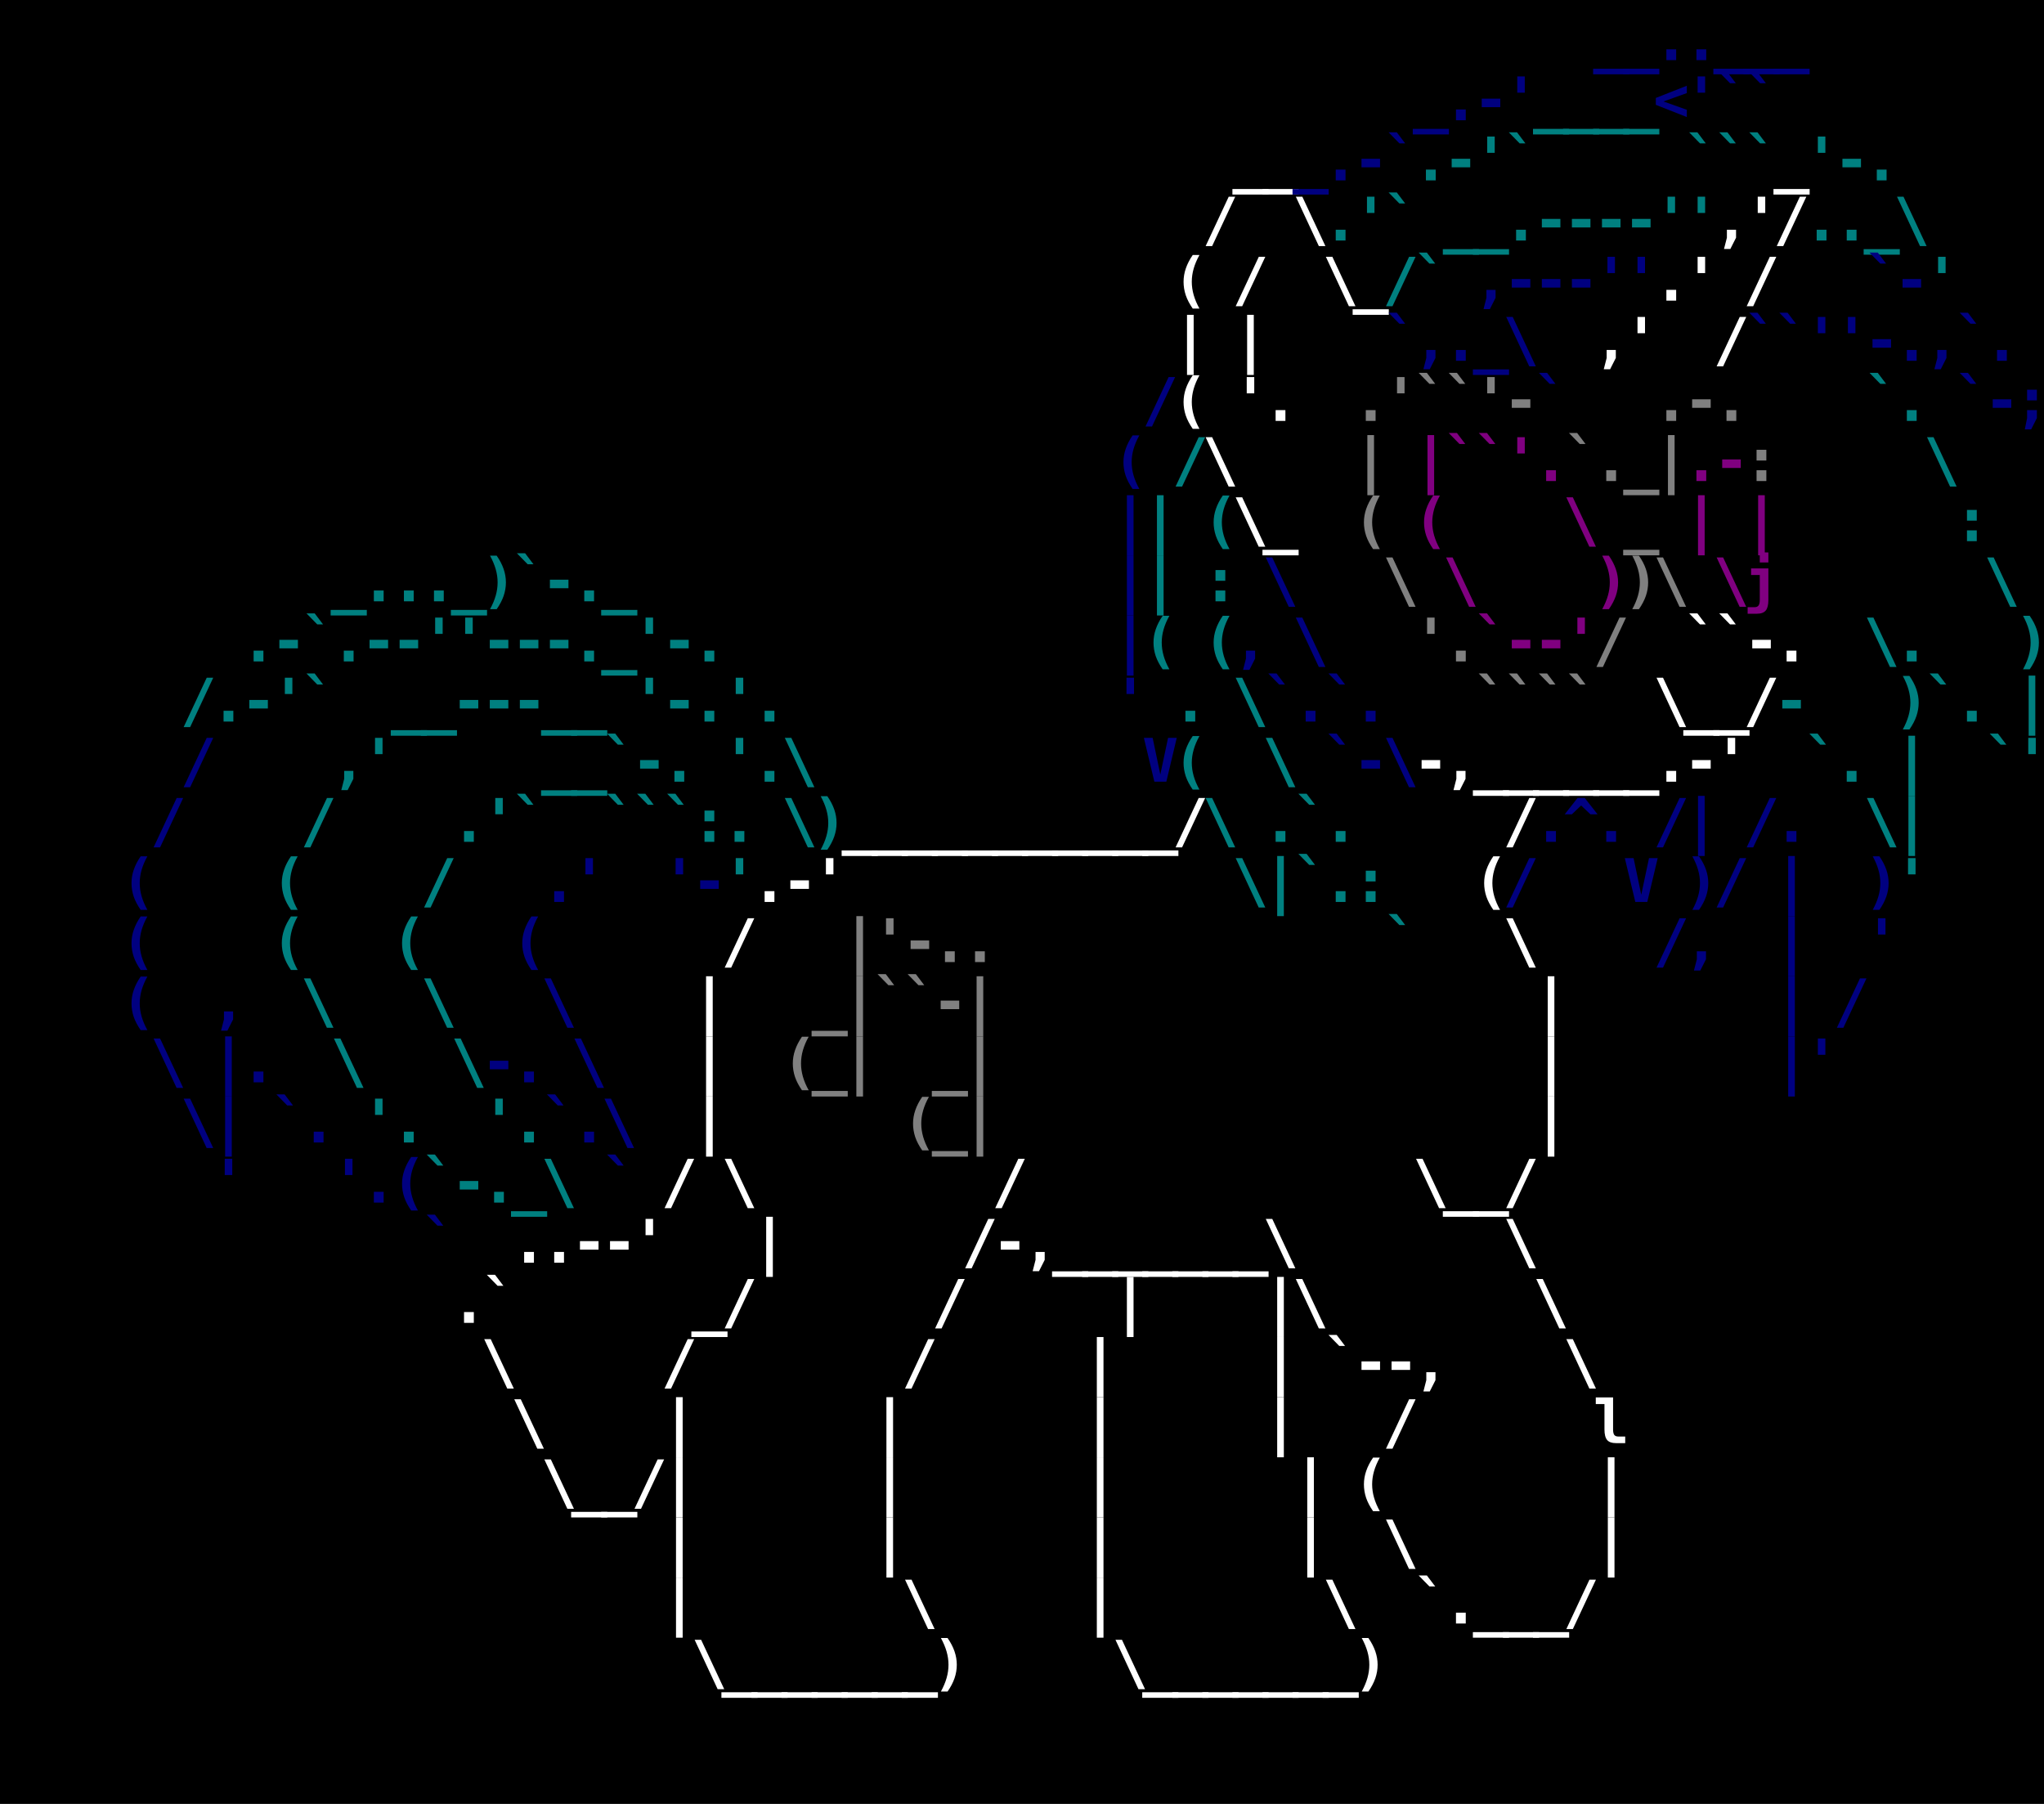
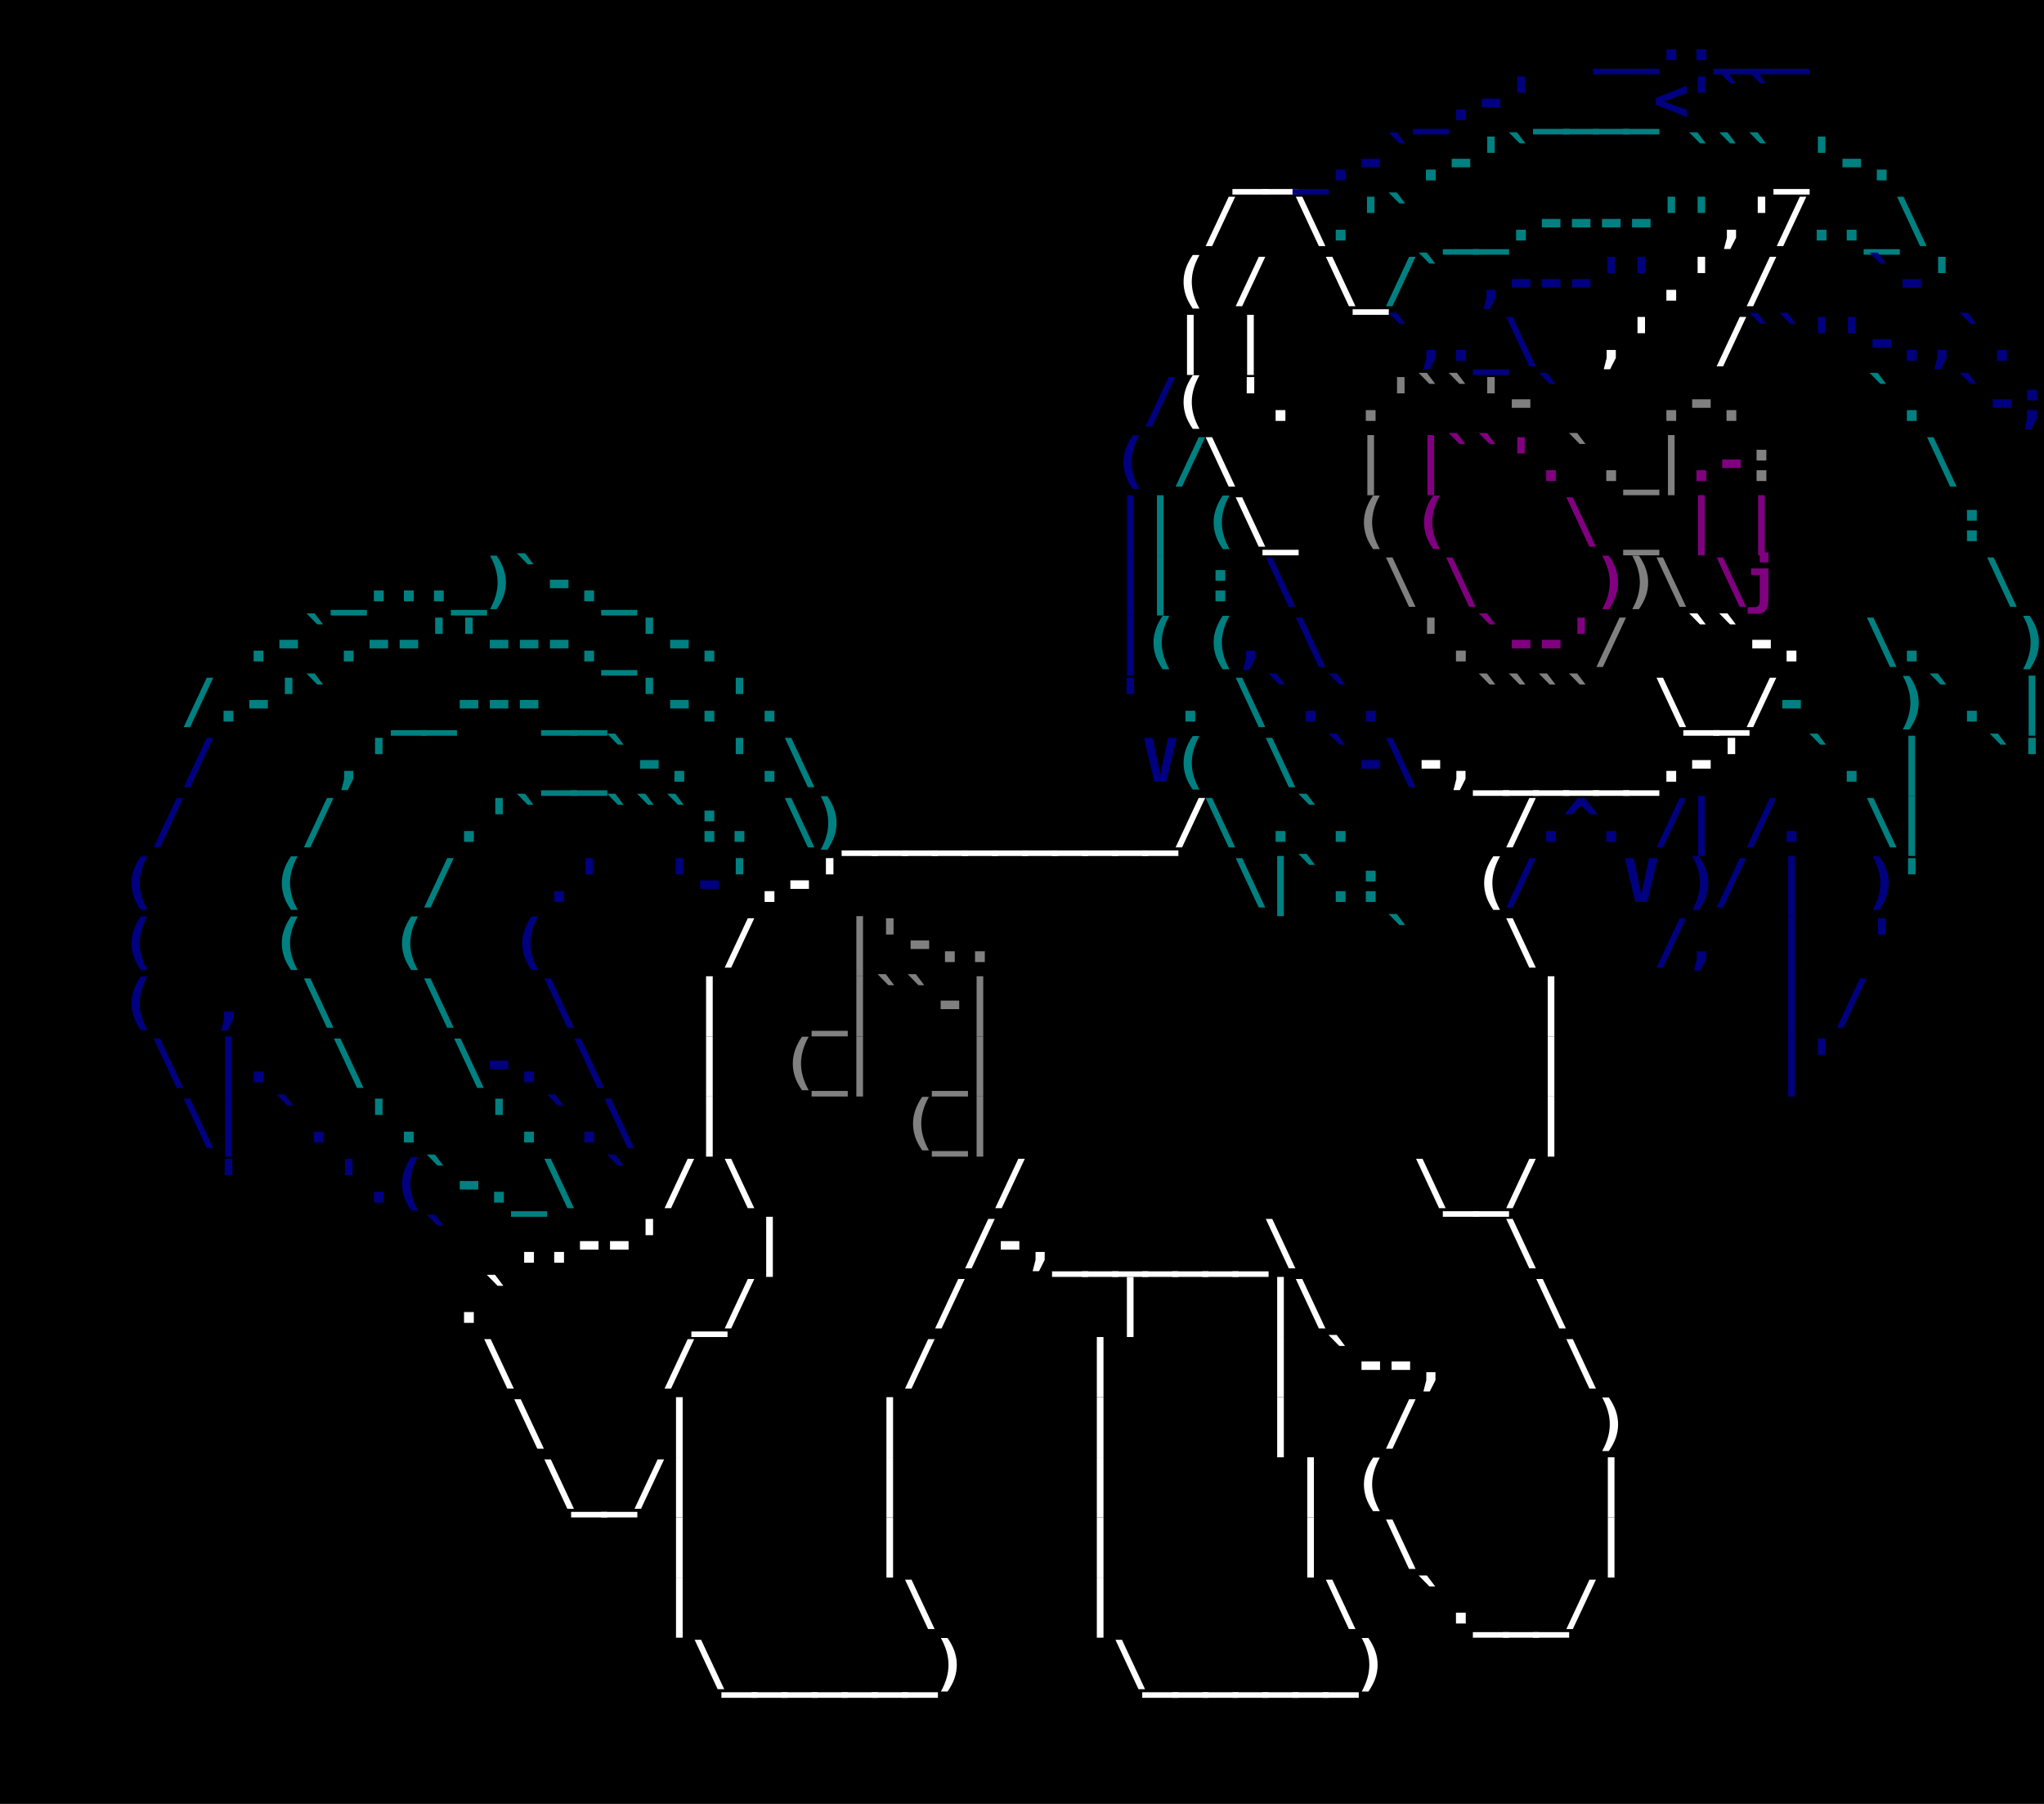
<svg xmlns="http://www.w3.org/2000/svg" width="408" height="360">
  <rect style="fill:black;stroke:none;" width="408" height="360" x="0" y="0" />
  <text y="0" x="0" style="font-family:monospace;font-size:12px;font-weight:bold;">
    <tspan x="318" y="12" style="fill:navy;">_</tspan>
    <tspan x="324" y="12" style="fill:navy;">_</tspan>
    <tspan x="330" y="12" style="fill:navy;">.</tspan>
    <tspan x="336" y="12" style="fill:navy;">.</tspan>
    <tspan x="342" y="12" style="fill:navy;">_</tspan>
    <tspan x="348" y="12" style="fill:navy;">_</tspan>
    <tspan x="354" y="12" style="fill:navy;">_</tspan>
    <tspan x="282" y="24" style="fill:navy;">_</tspan>
    <tspan x="288" y="24" style="fill:navy;">.</tspan>
    <tspan x="294" y="24" style="fill:navy;">-</tspan>
    <tspan x="300" y="24" style="fill:navy;">'</tspan>
    <tspan x="306" y="24" style="fill:teal;">_</tspan>
    <tspan x="312" y="24" style="fill:teal;">_</tspan>
    <tspan x="318" y="24" style="fill:teal;">_</tspan>
    <tspan x="324" y="24" style="fill:teal;">_</tspan>
    <tspan x="330" y="24" style="fill:navy;">&lt;</tspan>
    <tspan x="336" y="24" style="fill:navy;">'</tspan>
    <tspan x="342" y="24" style="fill:navy;">`</tspan>
    <tspan x="348" y="24" style="fill:navy;">`</tspan>
    <tspan x="246" y="36" style="fill:white;">_</tspan>
    <tspan x="252" y="36" style="fill:white;">_</tspan>
    <tspan x="258" y="36" style="fill:navy;">_</tspan>
    <tspan x="264" y="36" style="fill:navy;">.</tspan>
    <tspan x="270" y="36" style="fill:navy;">-</tspan>
    <tspan x="276" y="36" style="fill:navy;">`</tspan>
    <tspan x="282" y="36" style="fill:teal;">.</tspan>
    <tspan x="288" y="36" style="fill:teal;">-</tspan>
    <tspan x="294" y="36" style="fill:teal;">'</tspan>
    <tspan x="300" y="36" style="fill:teal;">`</tspan>
    <tspan x="336" y="36" style="fill:teal;">`</tspan>
    <tspan x="342" y="36" style="fill:teal;">`</tspan>
    <tspan x="348" y="36" style="fill:teal;">`</tspan>
    <tspan x="354" y="36" style="fill:white;">_</tspan>
    <tspan x="360" y="36" style="fill:teal;">'</tspan>
    <tspan x="366" y="36" style="fill:teal;">-</tspan>
    <tspan x="372" y="36" style="fill:teal;">.</tspan>
    <tspan x="240" y="48" style="fill:white;">/</tspan>
    <tspan x="258" y="48" style="fill:white;">\</tspan>
    <tspan x="264" y="48" style="fill:teal;">.</tspan>
    <tspan x="270" y="48" style="fill:teal;">'</tspan>
    <tspan x="276" y="48" style="fill:teal;">`</tspan>
    <tspan x="288" y="48" style="fill:teal;">_</tspan>
    <tspan x="294" y="48" style="fill:teal;">_</tspan>
    <tspan x="300" y="48" style="fill:teal;">.</tspan>
    <tspan x="306" y="48" style="fill:teal;">-</tspan>
    <tspan x="312" y="48" style="fill:teal;">-</tspan>
    <tspan x="318" y="48" style="fill:teal;">-</tspan>
    <tspan x="324" y="48" style="fill:teal;">-</tspan>
    <tspan x="330" y="48" style="fill:teal;">'</tspan>
    <tspan x="336" y="48" style="fill:teal;">'</tspan>
    <tspan x="342" y="48" style="fill:white;">,</tspan>
    <tspan x="348" y="48" style="fill:white;">'</tspan>
    <tspan x="354" y="48" style="fill:white;">/</tspan>
    <tspan x="360" y="48" style="fill:teal;">.</tspan>
    <tspan x="366" y="48" style="fill:teal;">.</tspan>
    <tspan x="372" y="48" style="fill:teal;">_</tspan>
    <tspan x="378" y="48" style="fill:teal;">\</tspan>
    <tspan x="234" y="60" style="fill:white;">(</tspan>
    <tspan x="246" y="60" style="fill:white;">/</tspan>
    <tspan x="264" y="60" style="fill:white;">\</tspan>
    <tspan x="270" y="60" style="fill:white;">_</tspan>
    <tspan x="276" y="60" style="fill:teal;">/</tspan>
    <tspan x="282" y="60" style="fill:teal;">`</tspan>
    <tspan x="294" y="60" style="fill:navy;">,</tspan>
    <tspan x="300" y="60" style="fill:navy;">-</tspan>
    <tspan x="306" y="60" style="fill:navy;">-</tspan>
    <tspan x="312" y="60" style="fill:navy;">-</tspan>
    <tspan x="318" y="60" style="fill:navy;">'</tspan>
    <tspan x="324" y="60" style="fill:navy;">'</tspan>
    <tspan x="330" y="60" style="fill:white;">.</tspan>
    <tspan x="336" y="60" style="fill:white;">'</tspan>
    <tspan x="348" y="60" style="fill:white;">/</tspan>
    <tspan x="372" y="60" style="fill:navy;">`</tspan>
    <tspan x="378" y="60" style="fill:navy;">-</tspan>
    <tspan x="384" y="60" style="fill:teal;">'</tspan>
    <tspan x="234" y="72" style="fill:white;">|</tspan>
    <tspan x="246" y="72" style="fill:white;">|</tspan>
    <tspan x="276" y="72" style="fill:navy;">`</tspan>
    <tspan x="282" y="72" style="fill:navy;">,</tspan>
    <tspan x="288" y="72" style="fill:navy;">.</tspan>
    <tspan x="294" y="72" style="fill:navy;">_</tspan>
    <tspan x="300" y="72" style="fill:navy;">\</tspan>
    <tspan x="318" y="72" style="fill:white;">,</tspan>
    <tspan x="324" y="72" style="fill:white;">'</tspan>
    <tspan x="342" y="72" style="fill:white;">/</tspan>
    <tspan x="348" y="72" style="fill:navy;">`</tspan>
    <tspan x="354" y="72" style="fill:navy;">`</tspan>
    <tspan x="360" y="72" style="fill:navy;">'</tspan>
    <tspan x="366" y="72" style="fill:navy;">'</tspan>
    <tspan x="372" y="72" style="fill:navy;">-</tspan>
    <tspan x="378" y="72" style="fill:navy;">.</tspan>
    <tspan x="384" y="72" style="fill:navy;">,</tspan>
    <tspan x="390" y="72" style="fill:navy;">`</tspan>
    <tspan x="396" y="72" style="fill:navy;">.</tspan>
    <tspan x="228" y="84" style="fill:navy;">/</tspan>
    <tspan x="234" y="84" style="fill:white;">(</tspan>
    <tspan x="246" y="84" style="fill:white;">'</tspan>
    <tspan x="252" y="84" style="fill:white;">.</tspan>
    <tspan x="270" y="84" style="fill:gray;">.</tspan>
    <tspan x="276" y="84" style="fill:gray;">'</tspan>
    <tspan x="282" y="84" style="fill:gray;">`</tspan>
    <tspan x="288" y="84" style="fill:gray;">`</tspan>
    <tspan x="294" y="84" style="fill:gray;">'</tspan>
    <tspan x="300" y="84" style="fill:gray;">-</tspan>
    <tspan x="306" y="84" style="fill:navy;">`</tspan>
    <tspan x="330" y="84" style="fill:gray;">.</tspan>
    <tspan x="336" y="84" style="fill:gray;">-</tspan>
    <tspan x="342" y="84" style="fill:gray;">.</tspan>
    <tspan x="372" y="84" style="fill:teal;">`</tspan>
    <tspan x="378" y="84" style="fill:teal;">.</tspan>
    <tspan x="390" y="84" style="fill:navy;">`</tspan>
    <tspan x="396" y="84" style="fill:navy;">-</tspan>
    <tspan x="402" y="84" style="fill:navy;">;</tspan>
    <tspan x="222" y="96" style="fill:navy;">(</tspan>
    <tspan x="234" y="96" style="fill:teal;">/</tspan>
    <tspan x="240" y="96" style="fill:white;">\</tspan>
    <tspan x="270" y="96" style="fill:gray;">|</tspan>
    <tspan x="282" y="96" style="fill:purple;">|</tspan>
    <tspan x="288" y="96" style="fill:purple;">`</tspan>
    <tspan x="294" y="96" style="fill:purple;">`</tspan>
    <tspan x="300" y="96" style="fill:purple;">'</tspan>
    <tspan x="306" y="96" style="fill:purple;">.</tspan>
    <tspan x="312" y="96" style="fill:gray;">`</tspan>
    <tspan x="318" y="96" style="fill:gray;">.</tspan>
    <tspan x="324" y="96" style="fill:gray;">_</tspan>
    <tspan x="330" y="96" style="fill:gray;">|</tspan>
    <tspan x="336" y="96" style="fill:purple;">.</tspan>
    <tspan x="342" y="96" style="fill:purple;">-</tspan>
    <tspan x="348" y="96" style="fill:gray;">:</tspan>
    <tspan x="384" y="96" style="fill:teal;">\</tspan>
    <tspan x="222" y="108" style="fill:navy;">|</tspan>
    <tspan x="228" y="108" style="fill:teal;">|</tspan>
    <tspan x="240" y="108" style="fill:teal;">(</tspan>
    <tspan x="246" y="108" style="fill:white;">\</tspan>
    <tspan x="252" y="108" style="fill:white;">_</tspan>
    <tspan x="270" y="108" style="fill:gray;">(</tspan>
    <tspan x="282" y="108" style="fill:purple;">(</tspan>
    <tspan x="312" y="108" style="fill:purple;">\</tspan>
    <tspan x="324" y="108" style="fill:gray;">_</tspan>
    <tspan x="336" y="108" style="fill:purple;">|</tspan>
    <tspan x="348" y="108" style="fill:purple;">|</tspan>
    <tspan x="390" y="108" style="fill:teal;">:</tspan>
    <tspan x="66" y="120" style="fill:teal;">_</tspan>
    <tspan x="72" y="120" style="fill:teal;">.</tspan>
    <tspan x="78" y="120" style="fill:teal;">.</tspan>
    <tspan x="84" y="120" style="fill:teal;">.</tspan>
    <tspan x="90" y="120" style="fill:teal;">_</tspan>
    <tspan x="96" y="120" style="fill:teal;">)</tspan>
    <tspan x="102" y="120" style="fill:teal;">`</tspan>
    <tspan x="108" y="120" style="fill:teal;">-</tspan>
    <tspan x="114" y="120" style="fill:teal;">.</tspan>
    <tspan x="120" y="120" style="fill:teal;">_</tspan>
    <tspan x="222" y="120" style="fill:navy;">|</tspan>
    <tspan x="228" y="120" style="fill:teal;">|</tspan>
    <tspan x="240" y="120" style="fill:teal;">:</tspan>
    <tspan x="252" y="120" style="fill:navy;">\</tspan>
    <tspan x="276" y="120" style="fill:gray;">\</tspan>
    <tspan x="288" y="120" style="fill:purple;">\</tspan>
    <tspan x="318" y="120" style="fill:purple;">)</tspan>
    <tspan x="324" y="120" style="fill:gray;">)</tspan>
    <tspan x="330" y="120" style="fill:gray;">\</tspan>
    <tspan x="342" y="120" style="fill:purple;">\</tspan>
    <tspan x="348" y="120" style="fill:purple;">j</tspan>
    <tspan x="396" y="120" style="fill:teal;">\</tspan>
    <tspan x="48" y="132" style="fill:teal;">.</tspan>
    <tspan x="54" y="132" style="fill:teal;">-</tspan>
    <tspan x="60" y="132" style="fill:teal;">`</tspan>
    <tspan x="66" y="132" style="fill:teal;">.</tspan>
    <tspan x="72" y="132" style="fill:teal;">-</tspan>
    <tspan x="78" y="132" style="fill:teal;">-</tspan>
    <tspan x="84" y="132" style="fill:teal;">'</tspan>
    <tspan x="90" y="132" style="fill:teal;">'</tspan>
    <tspan x="96" y="132" style="fill:teal;">-</tspan>
    <tspan x="102" y="132" style="fill:teal;">-</tspan>
    <tspan x="108" y="132" style="fill:teal;">-</tspan>
    <tspan x="114" y="132" style="fill:teal;">.</tspan>
    <tspan x="120" y="132" style="fill:teal;">_</tspan>
    <tspan x="126" y="132" style="fill:teal;">'</tspan>
    <tspan x="132" y="132" style="fill:teal;">-</tspan>
    <tspan x="138" y="132" style="fill:teal;">.</tspan>
    <tspan x="222" y="132" style="fill:navy;">|</tspan>
    <tspan x="228" y="132" style="fill:teal;">(</tspan>
    <tspan x="240" y="132" style="fill:teal;">(</tspan>
    <tspan x="246" y="132" style="fill:navy;">,</tspan>
    <tspan x="258" y="132" style="fill:navy;">\</tspan>
    <tspan x="282" y="132" style="fill:gray;">'</tspan>
    <tspan x="288" y="132" style="fill:gray;">.</tspan>
    <tspan x="294" y="132" style="fill:purple;">`</tspan>
    <tspan x="300" y="132" style="fill:purple;">-</tspan>
    <tspan x="306" y="132" style="fill:purple;">-</tspan>
    <tspan x="312" y="132" style="fill:purple;">'</tspan>
    <tspan x="318" y="132" style="fill:gray;">/</tspan>
    <tspan x="336" y="132" style="fill:white;">`</tspan>
    <tspan x="342" y="132" style="fill:white;">`</tspan>
    <tspan x="348" y="132" style="fill:white;">-</tspan>
    <tspan x="354" y="132" style="fill:white;">.</tspan>
    <tspan x="372" y="132" style="fill:teal;">\</tspan>
    <tspan x="378" y="132" style="fill:teal;">.</tspan>
    <tspan x="402" y="132" style="fill:teal;">)</tspan>
    <tspan x="36" y="144" style="fill:teal;">/</tspan>
    <tspan x="42" y="144" style="fill:teal;">.</tspan>
    <tspan x="48" y="144" style="fill:teal;">-</tspan>
    <tspan x="54" y="144" style="fill:teal;">'</tspan>
    <tspan x="60" y="144" style="fill:teal;">`</tspan>
    <tspan x="78" y="144" style="fill:teal;">_</tspan>
    <tspan x="84" y="144" style="fill:teal;">_</tspan>
    <tspan x="90" y="144" style="fill:teal;">-</tspan>
    <tspan x="96" y="144" style="fill:teal;">-</tspan>
    <tspan x="102" y="144" style="fill:teal;">-</tspan>
    <tspan x="108" y="144" style="fill:teal;">_</tspan>
    <tspan x="114" y="144" style="fill:teal;">_</tspan>
    <tspan x="126" y="144" style="fill:teal;">'</tspan>
    <tspan x="132" y="144" style="fill:teal;">-</tspan>
    <tspan x="138" y="144" style="fill:teal;">.</tspan>
    <tspan x="144" y="144" style="fill:teal;">'</tspan>
    <tspan x="150" y="144" style="fill:teal;">.</tspan>
    <tspan x="222" y="144" style="fill:navy;">'</tspan>
    <tspan x="234" y="144" style="fill:teal;">.</tspan>
    <tspan x="246" y="144" style="fill:teal;">\</tspan>
    <tspan x="252" y="144" style="fill:navy;">`</tspan>
    <tspan x="258" y="144" style="fill:navy;">.</tspan>
    <tspan x="264" y="144" style="fill:navy;">`</tspan>
    <tspan x="270" y="144" style="fill:navy;">.</tspan>
    <tspan x="294" y="144" style="fill:gray;">`</tspan>
    <tspan x="300" y="144" style="fill:gray;">`</tspan>
    <tspan x="306" y="144" style="fill:gray;">`</tspan>
    <tspan x="312" y="144" style="fill:gray;">`</tspan>
    <tspan x="330" y="144" style="fill:white;">\</tspan>
    <tspan x="336" y="144" style="fill:white;">_</tspan>
    <tspan x="342" y="144" style="fill:white;">_</tspan>
    <tspan x="348" y="144" style="fill:white;">/</tspan>
    <tspan x="354" y="144" style="fill:teal;">-</tspan>
    <tspan x="378" y="144" style="fill:teal;">)</tspan>
    <tspan x="384" y="144" style="fill:teal;">`</tspan>
    <tspan x="390" y="144" style="fill:teal;">.</tspan>
    <tspan x="402" y="144" style="fill:teal;">|</tspan>
    <tspan x="36" y="156" style="fill:navy;">/</tspan>
    <tspan x="66" y="156" style="fill:teal;">,</tspan>
    <tspan x="72" y="156" style="fill:teal;">'</tspan>
    <tspan x="108" y="156" style="fill:teal;">_</tspan>
    <tspan x="114" y="156" style="fill:teal;">_</tspan>
    <tspan x="120" y="156" style="fill:teal;">`</tspan>
    <tspan x="126" y="156" style="fill:teal;">-</tspan>
    <tspan x="132" y="156" style="fill:teal;">.</tspan>
    <tspan x="144" y="156" style="fill:teal;">'</tspan>
    <tspan x="150" y="156" style="fill:teal;">.</tspan>
    <tspan x="156" y="156" style="fill:teal;">\</tspan>
    <tspan x="228" y="156" style="fill:navy;">V</tspan>
    <tspan x="234" y="156" style="fill:teal;">(</tspan>
    <tspan x="252" y="156" style="fill:teal;">\</tspan>
    <tspan x="264" y="156" style="fill:navy;">`</tspan>
    <tspan x="270" y="156" style="fill:navy;">-</tspan>
    <tspan x="276" y="156" style="fill:navy;">\</tspan>
    <tspan x="282" y="156" style="fill:white;">-</tspan>
    <tspan x="288" y="156" style="fill:white;">,</tspan>
    <tspan x="294" y="156" style="fill:white;">_</tspan>
    <tspan x="300" y="156" style="fill:white;">_</tspan>
    <tspan x="306" y="156" style="fill:white;">_</tspan>
    <tspan x="312" y="156" style="fill:white;">_</tspan>
    <tspan x="318" y="156" style="fill:white;">_</tspan>
    <tspan x="324" y="156" style="fill:white;">_</tspan>
    <tspan x="330" y="156" style="fill:white;">.</tspan>
    <tspan x="336" y="156" style="fill:white;">-</tspan>
    <tspan x="342" y="156" style="fill:white;">'</tspan>
    <tspan x="360" y="156" style="fill:teal;">`</tspan>
    <tspan x="366" y="156" style="fill:teal;">.</tspan>
    <tspan x="378" y="156" style="fill:teal;">|</tspan>
    <tspan x="396" y="156" style="fill:teal;">`</tspan>
    <tspan x="402" y="156" style="fill:teal;">'</tspan>
    <tspan x="30" y="168" style="fill:navy;">/</tspan>
    <tspan x="60" y="168" style="fill:teal;">/</tspan>
    <tspan x="90" y="168" style="fill:teal;">.</tspan>
    <tspan x="96" y="168" style="fill:teal;">'</tspan>
    <tspan x="102" y="168" style="fill:teal;">`</tspan>
    <tspan x="120" y="168" style="fill:teal;">`</tspan>
    <tspan x="126" y="168" style="fill:teal;">`</tspan>
    <tspan x="132" y="168" style="fill:teal;">`</tspan>
    <tspan x="138" y="168" style="fill:teal;">:</tspan>
    <tspan x="144" y="168" style="fill:teal;">.</tspan>
    <tspan x="156" y="168" style="fill:teal;">\</tspan>
    <tspan x="162" y="168" style="fill:teal;">)</tspan>
    <tspan x="168" y="168" style="fill:white;">_</tspan>
    <tspan x="174" y="168" style="fill:white;">_</tspan>
    <tspan x="180" y="168" style="fill:white;">_</tspan>
    <tspan x="186" y="168" style="fill:white;">_</tspan>
    <tspan x="192" y="168" style="fill:white;">_</tspan>
    <tspan x="198" y="168" style="fill:white;">_</tspan>
    <tspan x="204" y="168" style="fill:white;">_</tspan>
    <tspan x="210" y="168" style="fill:white;">_</tspan>
    <tspan x="216" y="168" style="fill:white;">_</tspan>
    <tspan x="222" y="168" style="fill:white;">_</tspan>
    <tspan x="228" y="168" style="fill:white;">_</tspan>
    <tspan x="234" y="168" style="fill:white;">/</tspan>
    <tspan x="240" y="168" style="fill:teal;">\</tspan>
    <tspan x="252" y="168" style="fill:teal;">.</tspan>
    <tspan x="258" y="168" style="fill:teal;">`</tspan>
    <tspan x="264" y="168" style="fill:teal;">.</tspan>
    <tspan x="300" y="168" style="fill:white;">/</tspan>
    <tspan x="306" y="168" style="fill:navy;">.</tspan>
    <tspan x="312" y="168" style="fill:navy;">^</tspan>
    <tspan x="318" y="168" style="fill:navy;">.</tspan>
    <tspan x="330" y="168" style="fill:navy;">/</tspan>
    <tspan x="336" y="168" style="fill:navy;">|</tspan>
    <tspan x="348" y="168" style="fill:navy;">/</tspan>
    <tspan x="354" y="168" style="fill:navy;">.</tspan>
    <tspan x="372" y="168" style="fill:teal;">\</tspan>
    <tspan x="378" y="168" style="fill:teal;">|</tspan>
    <tspan x="24" y="180" style="fill:navy;">(</tspan>
    <tspan x="54" y="180" style="fill:teal;">(</tspan>
    <tspan x="84" y="180" style="fill:teal;">/</tspan>
    <tspan x="108" y="180" style="fill:navy;">.</tspan>
    <tspan x="114" y="180" style="fill:navy;">'</tspan>
    <tspan x="132" y="180" style="fill:navy;">'</tspan>
    <tspan x="138" y="180" style="fill:navy;">-</tspan>
    <tspan x="144" y="180" style="fill:teal;">'</tspan>
    <tspan x="150" y="180" style="fill:white;">.</tspan>
    <tspan x="156" y="180" style="fill:white;">-</tspan>
    <tspan x="162" y="180" style="fill:white;">'</tspan>
    <tspan x="246" y="180" style="fill:teal;">\</tspan>
    <tspan x="252" y="180" style="fill:teal;">|</tspan>
    <tspan x="258" y="180" style="fill:teal;">`</tspan>
    <tspan x="264" y="180" style="fill:teal;">.</tspan>
    <tspan x="270" y="180" style="fill:teal;">:</tspan>
    <tspan x="294" y="180" style="fill:white;">(</tspan>
    <tspan x="300" y="180" style="fill:navy;">/</tspan>
    <tspan x="324" y="180" style="fill:navy;">V</tspan>
    <tspan x="336" y="180" style="fill:navy;">)</tspan>
    <tspan x="342" y="180" style="fill:navy;">/</tspan>
    <tspan x="354" y="180" style="fill:navy;">|</tspan>
    <tspan x="372" y="180" style="fill:navy;">)</tspan>
    <tspan x="378" y="180" style="fill:teal;">'</tspan>
    <tspan x="24" y="192" style="fill:navy;">(</tspan>
    <tspan x="54" y="192" style="fill:teal;">(</tspan>
    <tspan x="78" y="192" style="fill:teal;">(</tspan>
    <tspan x="102" y="192" style="fill:navy;">(</tspan>
    <tspan x="144" y="192" style="fill:white;">/</tspan>
    <tspan x="168" y="192" style="fill:gray;">|</tspan>
    <tspan x="174" y="192" style="fill:gray;">'</tspan>
    <tspan x="180" y="192" style="fill:gray;">-</tspan>
    <tspan x="186" y="192" style="fill:gray;">.</tspan>
    <tspan x="192" y="192" style="fill:gray;">.</tspan>
    <tspan x="276" y="192" style="fill:teal;">`</tspan>
    <tspan x="300" y="192" style="fill:white;">\</tspan>
    <tspan x="330" y="192" style="fill:navy;">/</tspan>
    <tspan x="336" y="192" style="fill:navy;">,</tspan>
    <tspan x="354" y="192" style="fill:navy;">|</tspan>
    <tspan x="372" y="192" style="fill:navy;">'</tspan>
    <tspan x="24" y="204" style="fill:navy;">(</tspan>
    <tspan x="42" y="204" style="fill:navy;">,</tspan>
    <tspan x="60" y="204" style="fill:teal;">\</tspan>
    <tspan x="84" y="204" style="fill:teal;">\</tspan>
    <tspan x="108" y="204" style="fill:navy;">\</tspan>
    <tspan x="138" y="204" style="fill:white;">|</tspan>
    <tspan x="162" y="204" style="fill:gray;">_</tspan>
    <tspan x="168" y="204" style="fill:gray;">|</tspan>
    <tspan x="174" y="204" style="fill:gray;">`</tspan>
    <tspan x="180" y="204" style="fill:gray;">`</tspan>
    <tspan x="186" y="204" style="fill:gray;">-</tspan>
    <tspan x="192" y="204" style="fill:gray;">|</tspan>
    <tspan x="306" y="204" style="fill:white;">|</tspan>
    <tspan x="354" y="204" style="fill:navy;">|</tspan>
    <tspan x="366" y="204" style="fill:navy;">/</tspan>
    <tspan x="30" y="216" style="fill:navy;">\</tspan>
    <tspan x="42" y="216" style="fill:navy;">|</tspan>
    <tspan x="48" y="216" style="fill:navy;">.</tspan>
    <tspan x="66" y="216" style="fill:teal;">\</tspan>
    <tspan x="90" y="216" style="fill:teal;">\</tspan>
    <tspan x="96" y="216" style="fill:navy;">-</tspan>
    <tspan x="102" y="216" style="fill:navy;">.</tspan>
    <tspan x="114" y="216" style="fill:navy;">\</tspan>
    <tspan x="138" y="216" style="fill:white;">|</tspan>
    <tspan x="156" y="216" style="fill:gray;">(</tspan>
    <tspan x="162" y="216" style="fill:gray;">_</tspan>
    <tspan x="168" y="216" style="fill:gray;">|</tspan>
    <tspan x="186" y="216" style="fill:gray;">_</tspan>
    <tspan x="192" y="216" style="fill:gray;">|</tspan>
    <tspan x="306" y="216" style="fill:white;">|</tspan>
    <tspan x="354" y="216" style="fill:navy;">|</tspan>
    <tspan x="360" y="216" style="fill:navy;">'</tspan>
    <tspan x="36" y="228" style="fill:navy;">\</tspan>
    <tspan x="42" y="228" style="fill:navy;">|</tspan>
    <tspan x="54" y="228" style="fill:navy;">`</tspan>
    <tspan x="60" y="228" style="fill:navy;">.</tspan>
    <tspan x="72" y="228" style="fill:teal;">'</tspan>
    <tspan x="78" y="228" style="fill:teal;">.</tspan>
    <tspan x="96" y="228" style="fill:teal;">'</tspan>
    <tspan x="102" y="228" style="fill:teal;">.</tspan>
    <tspan x="108" y="228" style="fill:navy;">`</tspan>
    <tspan x="114" y="228" style="fill:navy;">.</tspan>
    <tspan x="120" y="228" style="fill:navy;">\</tspan>
    <tspan x="138" y="228" style="fill:white;">|</tspan>
    <tspan x="180" y="228" style="fill:gray;">(</tspan>
    <tspan x="186" y="228" style="fill:gray;">_</tspan>
    <tspan x="192" y="228" style="fill:gray;">|</tspan>
    <tspan x="306" y="228" style="fill:white;">|</tspan>
    <tspan x="42" y="240" style="fill:navy;">'</tspan>
    <tspan x="66" y="240" style="fill:navy;">'</tspan>
    <tspan x="72" y="240" style="fill:navy;">.</tspan>
    <tspan x="78" y="240" style="fill:navy;">(</tspan>
    <tspan x="84" y="240" style="fill:teal;">`</tspan>
    <tspan x="90" y="240" style="fill:teal;">-</tspan>
    <tspan x="96" y="240" style="fill:teal;">.</tspan>
    <tspan x="102" y="240" style="fill:teal;">_</tspan>
    <tspan x="108" y="240" style="fill:teal;">\</tspan>
    <tspan x="120" y="240" style="fill:navy;">`</tspan>
    <tspan x="132" y="240" style="fill:white;">/</tspan>
    <tspan x="144" y="240" style="fill:white;">\</tspan>
    <tspan x="198" y="240" style="fill:white;">/</tspan>
    <tspan x="282" y="240" style="fill:white;">\</tspan>
    <tspan x="288" y="240" style="fill:white;">_</tspan>
    <tspan x="294" y="240" style="fill:white;">_</tspan>
    <tspan x="300" y="240" style="fill:white;">/</tspan>
    <tspan x="84" y="252" style="fill:navy;">`</tspan>
    <tspan x="102" y="252" style="fill:white;">.</tspan>
    <tspan x="108" y="252" style="fill:white;">.</tspan>
    <tspan x="114" y="252" style="fill:white;">-</tspan>
    <tspan x="120" y="252" style="fill:white;">-</tspan>
    <tspan x="126" y="252" style="fill:white;">'</tspan>
    <tspan x="150" y="252" style="fill:white;">|</tspan>
    <tspan x="192" y="252" style="fill:white;">/</tspan>
    <tspan x="198" y="252" style="fill:white;">-</tspan>
    <tspan x="204" y="252" style="fill:white;">,</tspan>
    <tspan x="210" y="252" style="fill:white;">_</tspan>
    <tspan x="216" y="252" style="fill:white;">_</tspan>
    <tspan x="222" y="252" style="fill:white;">_</tspan>
    <tspan x="228" y="252" style="fill:white;">_</tspan>
    <tspan x="234" y="252" style="fill:white;">_</tspan>
    <tspan x="240" y="252" style="fill:white;">_</tspan>
    <tspan x="246" y="252" style="fill:white;">_</tspan>
    <tspan x="252" y="252" style="fill:white;">\</tspan>
    <tspan x="300" y="252" style="fill:white;">\</tspan>
    <tspan x="90" y="264" style="fill:white;">.</tspan>
    <tspan x="96" y="264" style="fill:white;">`</tspan>
    <tspan x="138" y="264" style="fill:white;">_</tspan>
    <tspan x="144" y="264" style="fill:white;">/</tspan>
    <tspan x="186" y="264" style="fill:white;">/</tspan>
    <tspan x="222" y="264" style="fill:white;">|</tspan>
    <tspan x="252" y="264" style="fill:white;">|</tspan>
    <tspan x="258" y="264" style="fill:white;">\</tspan>
    <tspan x="306" y="264" style="fill:white;">\</tspan>
    <tspan x="96" y="276" style="fill:white;">\</tspan>
    <tspan x="132" y="276" style="fill:white;">/</tspan>
    <tspan x="180" y="276" style="fill:white;">/</tspan>
    <tspan x="216" y="276" style="fill:white;">|</tspan>
    <tspan x="252" y="276" style="fill:white;">|</tspan>
    <tspan x="264" y="276" style="fill:white;">`</tspan>
    <tspan x="270" y="276" style="fill:white;">-</tspan>
    <tspan x="276" y="276" style="fill:white;">-</tspan>
    <tspan x="282" y="276" style="fill:white;">,</tspan>
    <tspan x="312" y="276" style="fill:white;">\</tspan>
    <tspan x="102" y="288" style="fill:white;">\</tspan>
    <tspan x="132" y="288" style="fill:white;">|</tspan>
    <tspan x="174" y="288" style="fill:white;">|</tspan>
    <tspan x="216" y="288" style="fill:white;">|</tspan>
    <tspan x="252" y="288" style="fill:white;">|</tspan>
    <tspan x="276" y="288" style="fill:white;">/</tspan>
-     <tspan x="318" y="288" style="fill:white;">l</tspan>
+     <tspan x="318" y="288" style="fill:white;">)</tspan>
    <tspan x="108" y="300" style="fill:white;">\</tspan>
    <tspan x="114" y="300" style="fill:white;">_</tspan>
    <tspan x="120" y="300" style="fill:white;">_</tspan>
    <tspan x="126" y="300" style="fill:white;">/</tspan>
    <tspan x="132" y="300" style="fill:white;">|</tspan>
    <tspan x="174" y="300" style="fill:white;">|</tspan>
    <tspan x="216" y="300" style="fill:white;">|</tspan>
    <tspan x="258" y="300" style="fill:white;">|</tspan>
    <tspan x="270" y="300" style="fill:white;">(</tspan>
    <tspan x="318" y="300" style="fill:white;">|</tspan>
    <tspan x="132" y="312" style="fill:white;">|</tspan>
    <tspan x="174" y="312" style="fill:white;">|</tspan>
    <tspan x="216" y="312" style="fill:white;">|</tspan>
    <tspan x="258" y="312" style="fill:white;">|</tspan>
    <tspan x="276" y="312" style="fill:white;">\</tspan>
    <tspan x="318" y="312" style="fill:white;">|</tspan>
    <tspan x="132" y="324" style="fill:white;">|</tspan>
    <tspan x="180" y="324" style="fill:white;">\</tspan>
    <tspan x="216" y="324" style="fill:white;">|</tspan>
    <tspan x="264" y="324" style="fill:white;">\</tspan>
    <tspan x="282" y="324" style="fill:white;">`</tspan>
    <tspan x="288" y="324" style="fill:white;">.</tspan>
    <tspan x="294" y="324" style="fill:white;">_</tspan>
    <tspan x="300" y="324" style="fill:white;">_</tspan>
    <tspan x="306" y="324" style="fill:white;">_</tspan>
    <tspan x="312" y="324" style="fill:white;">/</tspan>
    <tspan x="138" y="336" style="fill:white;">\</tspan>
    <tspan x="144" y="336" style="fill:white;">_</tspan>
    <tspan x="150" y="336" style="fill:white;">_</tspan>
    <tspan x="156" y="336" style="fill:white;">_</tspan>
    <tspan x="162" y="336" style="fill:white;">_</tspan>
    <tspan x="168" y="336" style="fill:white;">_</tspan>
    <tspan x="174" y="336" style="fill:white;">_</tspan>
    <tspan x="180" y="336" style="fill:white;">_</tspan>
    <tspan x="186" y="336" style="fill:white;">)</tspan>
    <tspan x="222" y="336" style="fill:white;">\</tspan>
    <tspan x="228" y="336" style="fill:white;">_</tspan>
    <tspan x="234" y="336" style="fill:white;">_</tspan>
    <tspan x="240" y="336" style="fill:white;">_</tspan>
    <tspan x="246" y="336" style="fill:white;">_</tspan>
    <tspan x="252" y="336" style="fill:white;">_</tspan>
    <tspan x="258" y="336" style="fill:white;">_</tspan>
    <tspan x="264" y="336" style="fill:white;">_</tspan>
    <tspan x="270" y="336" style="fill:white;">)</tspan>
  </text>
</svg>
